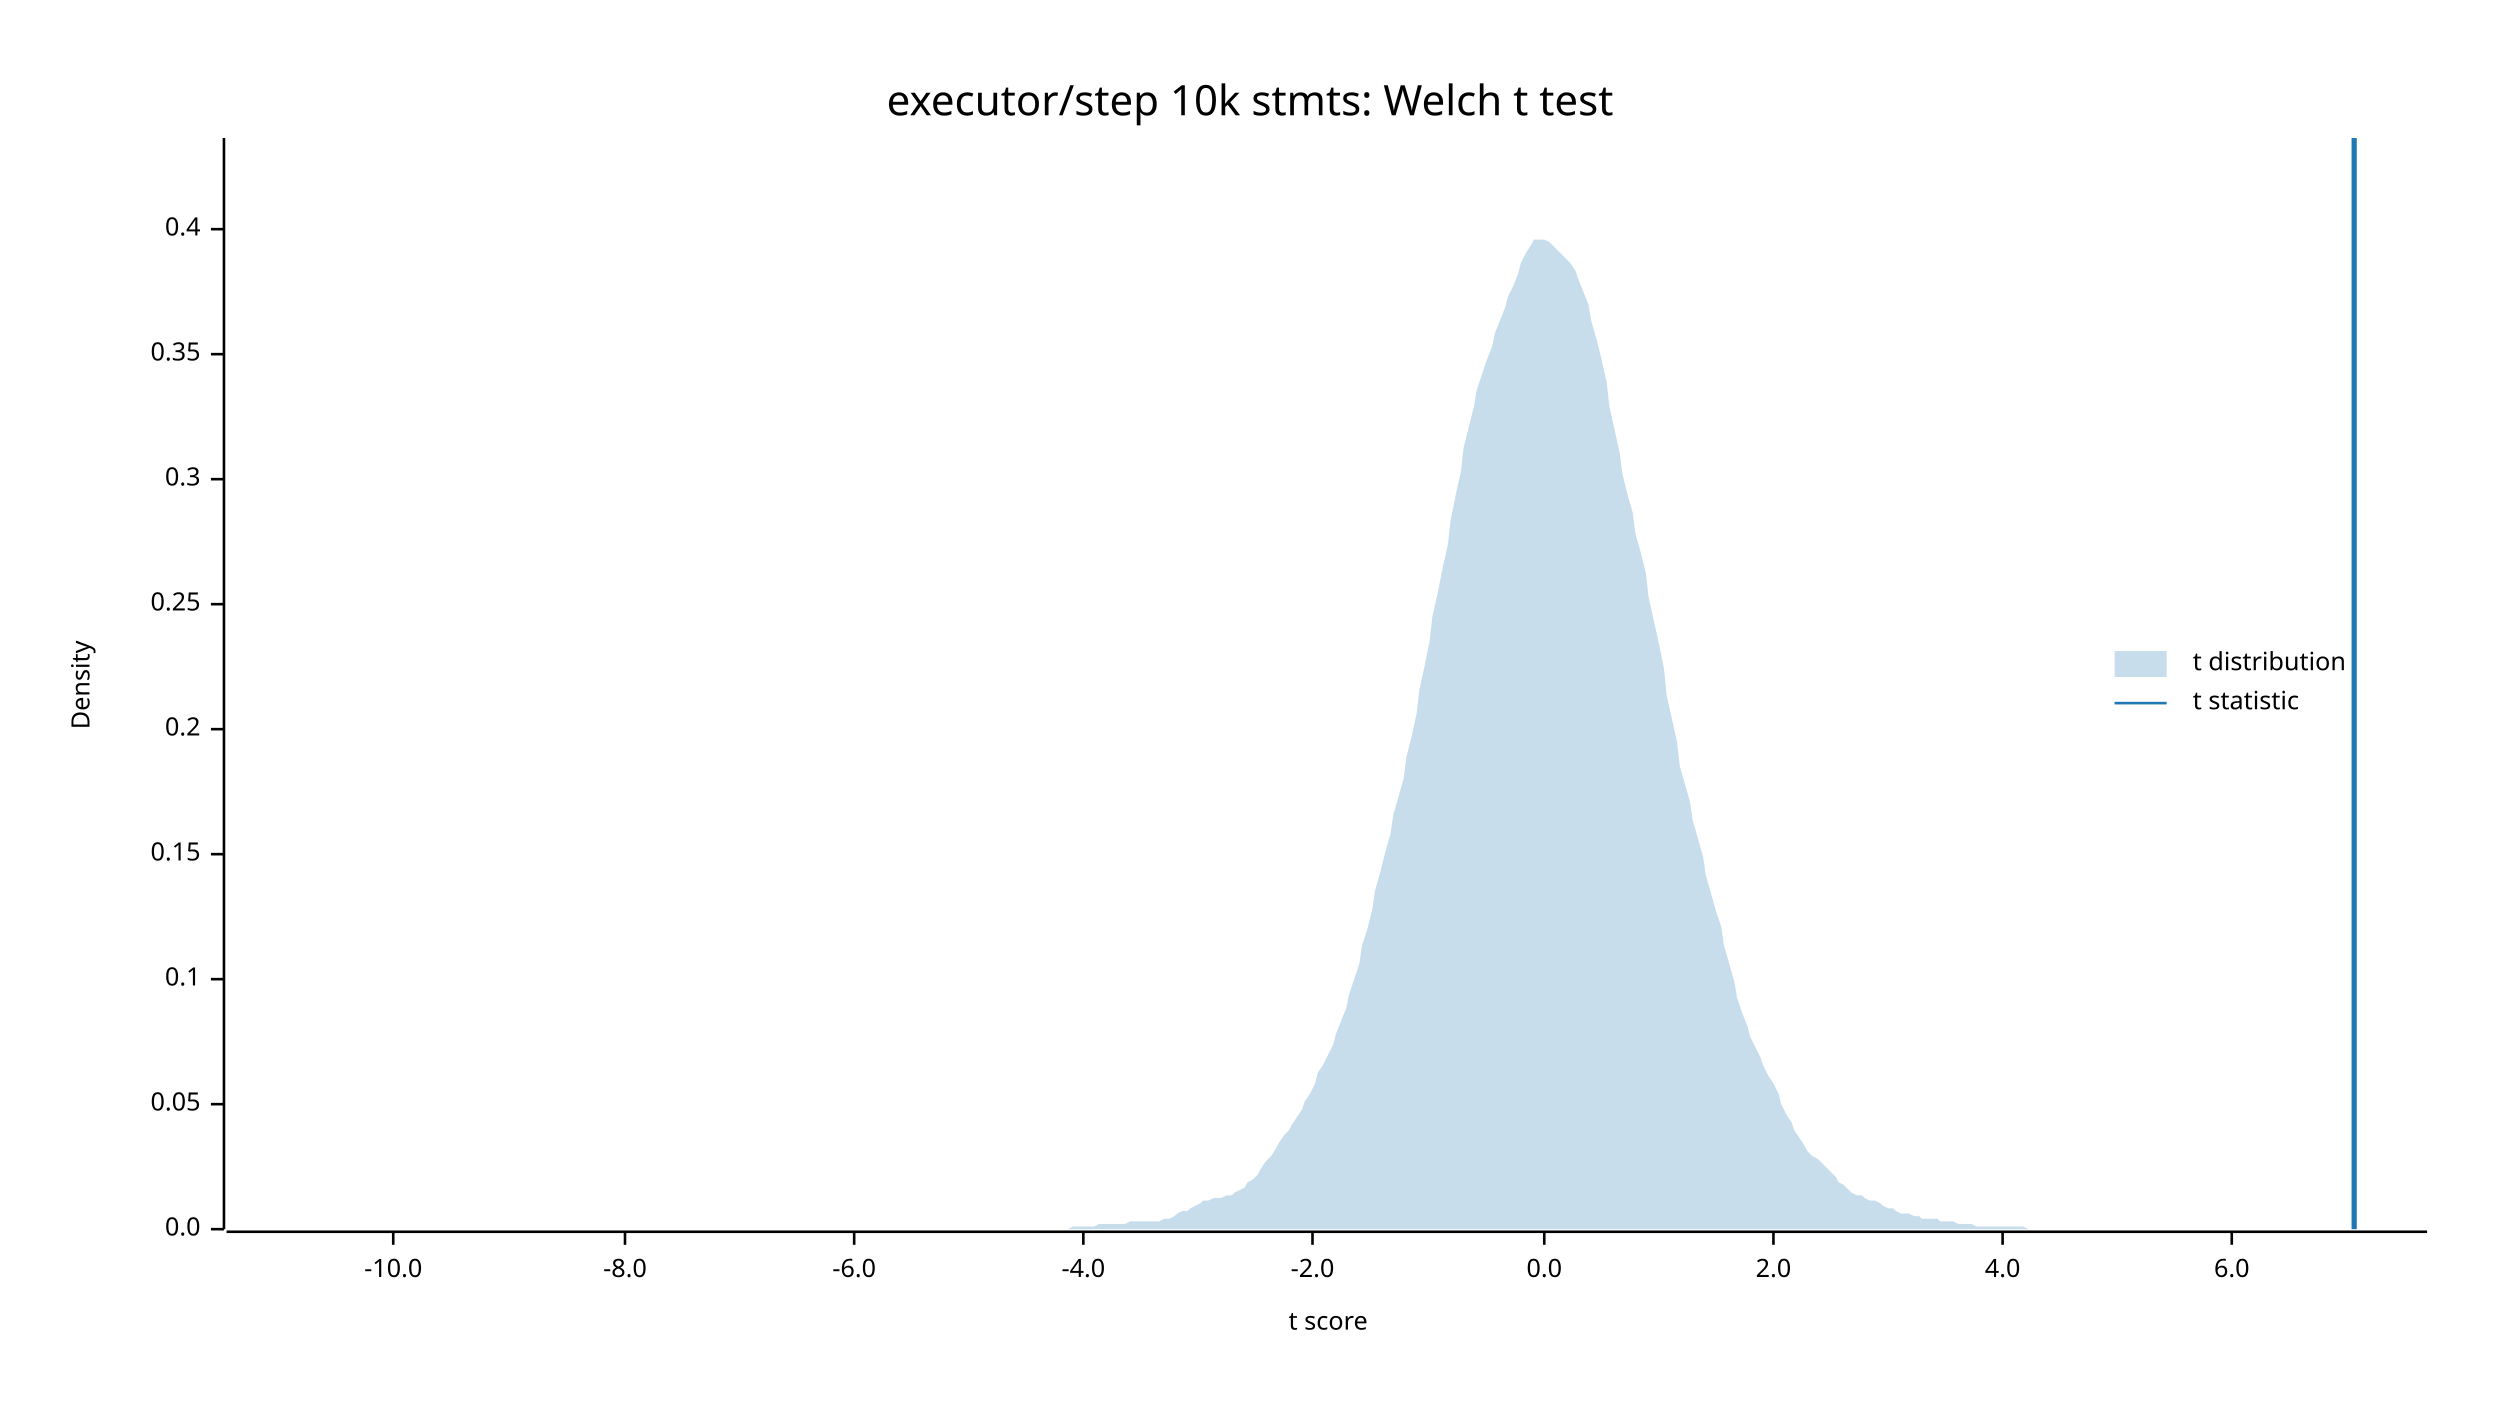
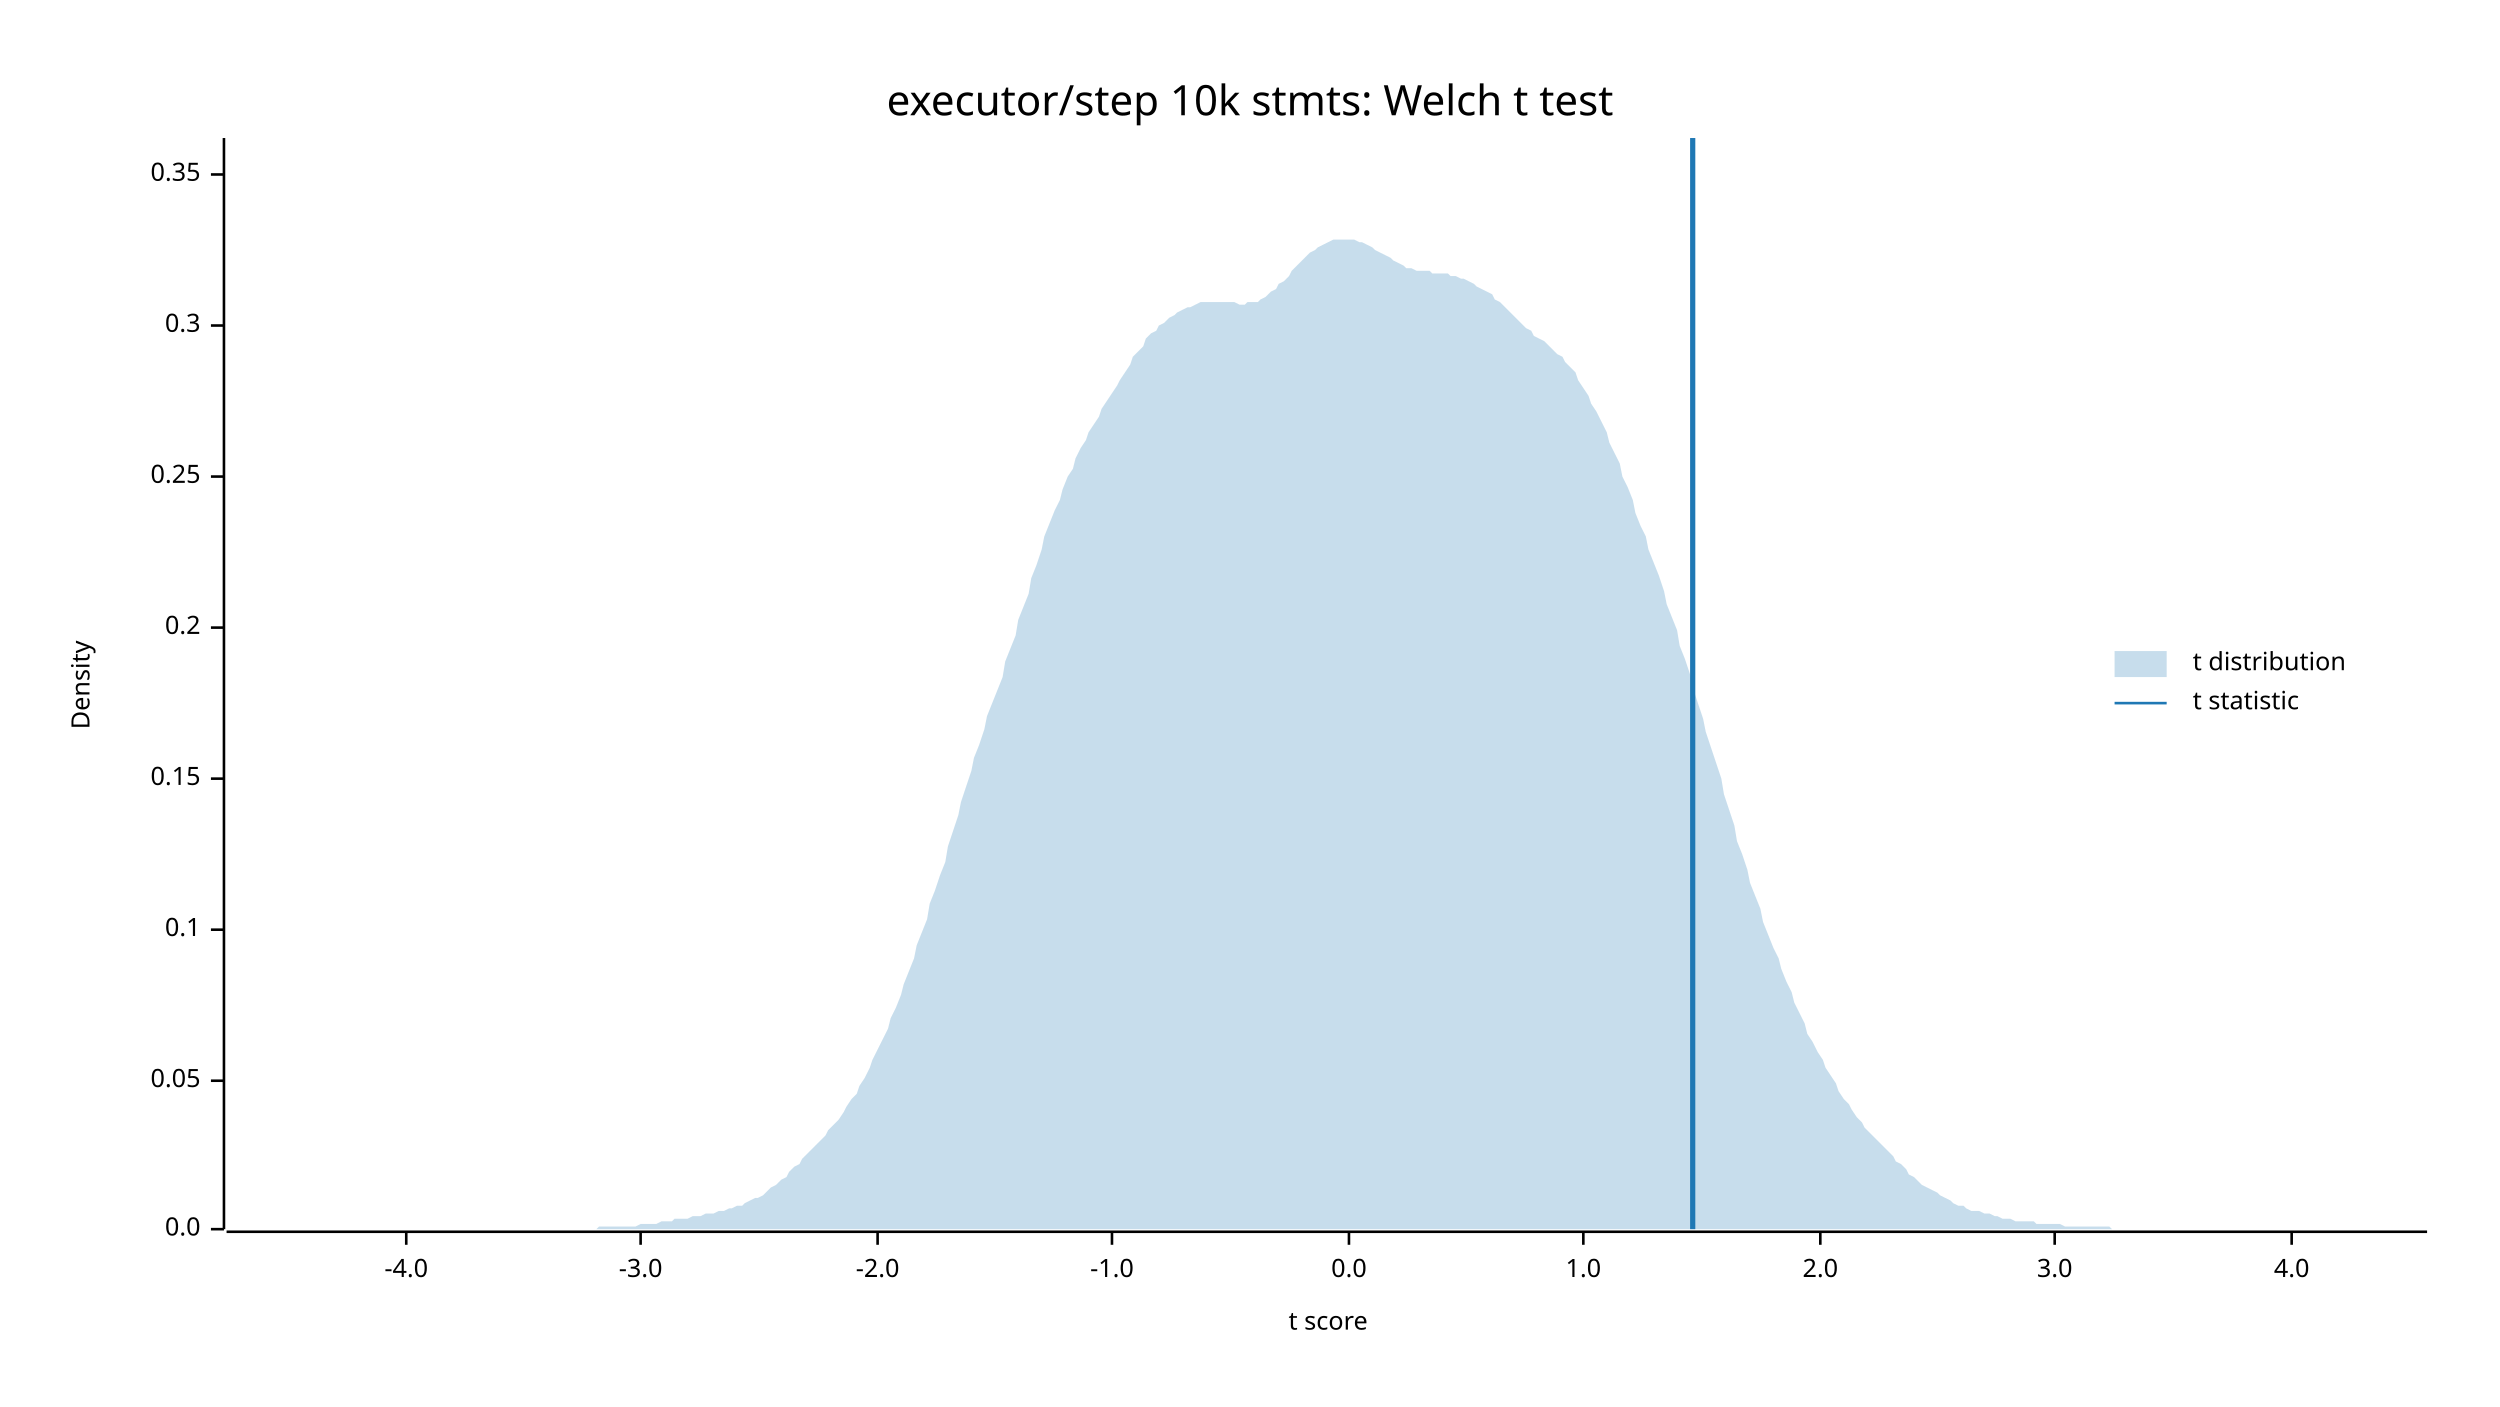
<svg xmlns="http://www.w3.org/2000/svg" width="960" height="540" viewBox="0 0 960 540">
  <text x="480" y="32" dy="0.76em" text-anchor="middle" font-family="sans-serif" font-size="16.129" opacity="1" fill="#000000">
executor/step 10k stmts: Welch t test
</text>
  <text x="27" y="263" dy="0.76em" text-anchor="middle" font-family="sans-serif" font-size="9.677" opacity="1" fill="#000000" transform="rotate(270, 27, 263)">
Density
</text>
  <text x="510" y="513" dy="-0.5ex" text-anchor="middle" font-family="sans-serif" font-size="9.677" opacity="1" fill="#000000">
t score
</text>
  <polyline fill="none" opacity="1" stroke="#000000" stroke-width="1" points="86,53 86,472 " />
  <text x="77" y="472" dy="0.5ex" text-anchor="end" font-family="sans-serif" font-size="9.677" opacity="1" fill="#000000">
0.0
</text>
  <polyline fill="none" opacity="1" stroke="#000000" stroke-width="1" points="81,472 86,472 " />
-   <text x="77" y="424" dy="0.5ex" text-anchor="end" font-family="sans-serif" font-size="9.677" opacity="1" fill="#000000">
+   <text x="77" y="415" dy="0.5ex" text-anchor="end" font-family="sans-serif" font-size="9.677" opacity="1" fill="#000000">
0.05
</text>
-   <polyline fill="none" opacity="1" stroke="#000000" stroke-width="1" points="81,424 86,424 " />
-   <text x="77" y="376" dy="0.5ex" text-anchor="end" font-family="sans-serif" font-size="9.677" opacity="1" fill="#000000">
+   <polyline fill="none" opacity="1" stroke="#000000" stroke-width="1" points="81,415 86,415 " />
+   <text x="77" y="357" dy="0.5ex" text-anchor="end" font-family="sans-serif" font-size="9.677" opacity="1" fill="#000000">
0.1
</text>
-   <polyline fill="none" opacity="1" stroke="#000000" stroke-width="1" points="81,376 86,376 " />
-   <text x="77" y="328" dy="0.5ex" text-anchor="end" font-family="sans-serif" font-size="9.677" opacity="1" fill="#000000">
+   <polyline fill="none" opacity="1" stroke="#000000" stroke-width="1" points="81,357 86,357 " />
+   <text x="77" y="299" dy="0.5ex" text-anchor="end" font-family="sans-serif" font-size="9.677" opacity="1" fill="#000000">
0.15
</text>
-   <polyline fill="none" opacity="1" stroke="#000000" stroke-width="1" points="81,328 86,328 " />
-   <text x="77" y="280" dy="0.5ex" text-anchor="end" font-family="sans-serif" font-size="9.677" opacity="1" fill="#000000">
+   <polyline fill="none" opacity="1" stroke="#000000" stroke-width="1" points="81,299 86,299 " />
+   <text x="77" y="241" dy="0.5ex" text-anchor="end" font-family="sans-serif" font-size="9.677" opacity="1" fill="#000000">
0.2
</text>
-   <polyline fill="none" opacity="1" stroke="#000000" stroke-width="1" points="81,280 86,280 " />
-   <text x="77" y="232" dy="0.5ex" text-anchor="end" font-family="sans-serif" font-size="9.677" opacity="1" fill="#000000">
+   <polyline fill="none" opacity="1" stroke="#000000" stroke-width="1" points="81,241 86,241 " />
+   <text x="77" y="183" dy="0.5ex" text-anchor="end" font-family="sans-serif" font-size="9.677" opacity="1" fill="#000000">
0.25
</text>
-   <polyline fill="none" opacity="1" stroke="#000000" stroke-width="1" points="81,232 86,232 " />
-   <text x="77" y="184" dy="0.5ex" text-anchor="end" font-family="sans-serif" font-size="9.677" opacity="1" fill="#000000">
+   <polyline fill="none" opacity="1" stroke="#000000" stroke-width="1" points="81,183 86,183 " />
+   <text x="77" y="125" dy="0.5ex" text-anchor="end" font-family="sans-serif" font-size="9.677" opacity="1" fill="#000000">
0.3
</text>
-   <polyline fill="none" opacity="1" stroke="#000000" stroke-width="1" points="81,184 86,184 " />
-   <text x="77" y="136" dy="0.5ex" text-anchor="end" font-family="sans-serif" font-size="9.677" opacity="1" fill="#000000">
+   <polyline fill="none" opacity="1" stroke="#000000" stroke-width="1" points="81,125 86,125 " />
+   <text x="77" y="67" dy="0.5ex" text-anchor="end" font-family="sans-serif" font-size="9.677" opacity="1" fill="#000000">
0.35
</text>
-   <polyline fill="none" opacity="1" stroke="#000000" stroke-width="1" points="81,136 86,136 " />
-   <text x="77" y="88" dy="0.5ex" text-anchor="end" font-family="sans-serif" font-size="9.677" opacity="1" fill="#000000">
- 0.4
- </text>
-   <polyline fill="none" opacity="1" stroke="#000000" stroke-width="1" points="81,88 86,88 " />
+   <polyline fill="none" opacity="1" stroke="#000000" stroke-width="1" points="81,67 86,67 " />
  <polyline fill="none" opacity="1" stroke="#000000" stroke-width="1" points="87,473 932,473 " />
-   <text x="151" y="483" dy="0.76em" text-anchor="middle" font-family="sans-serif" font-size="9.677" opacity="1" fill="#000000">
- -10.0
- </text>
-   <polyline fill="none" opacity="1" stroke="#000000" stroke-width="1" points="151,473 151,478 " />
-   <text x="240" y="483" dy="0.76em" text-anchor="middle" font-family="sans-serif" font-size="9.677" opacity="1" fill="#000000">
- -8.0
- </text>
-   <polyline fill="none" opacity="1" stroke="#000000" stroke-width="1" points="240,473 240,478 " />
-   <text x="328" y="483" dy="0.76em" text-anchor="middle" font-family="sans-serif" font-size="9.677" opacity="1" fill="#000000">
- -6.0
- </text>
-   <polyline fill="none" opacity="1" stroke="#000000" stroke-width="1" points="328,473 328,478 " />
-   <text x="416" y="483" dy="0.76em" text-anchor="middle" font-family="sans-serif" font-size="9.677" opacity="1" fill="#000000">
+   <text x="156" y="483" dy="0.76em" text-anchor="middle" font-family="sans-serif" font-size="9.677" opacity="1" fill="#000000">
-4.0
</text>
-   <polyline fill="none" opacity="1" stroke="#000000" stroke-width="1" points="416,473 416,478 " />
-   <text x="504" y="483" dy="0.76em" text-anchor="middle" font-family="sans-serif" font-size="9.677" opacity="1" fill="#000000">
+   <polyline fill="none" opacity="1" stroke="#000000" stroke-width="1" points="156,473 156,478 " />
+   <text x="246" y="483" dy="0.76em" text-anchor="middle" font-family="sans-serif" font-size="9.677" opacity="1" fill="#000000">
+ -3.0
+ </text>
+   <polyline fill="none" opacity="1" stroke="#000000" stroke-width="1" points="246,473 246,478 " />
+   <text x="337" y="483" dy="0.76em" text-anchor="middle" font-family="sans-serif" font-size="9.677" opacity="1" fill="#000000">
-2.0
</text>
-   <polyline fill="none" opacity="1" stroke="#000000" stroke-width="1" points="504,473 504,478 " />
-   <text x="593" y="483" dy="0.76em" text-anchor="middle" font-family="sans-serif" font-size="9.677" opacity="1" fill="#000000">
+   <polyline fill="none" opacity="1" stroke="#000000" stroke-width="1" points="337,473 337,478 " />
+   <text x="427" y="483" dy="0.76em" text-anchor="middle" font-family="sans-serif" font-size="9.677" opacity="1" fill="#000000">
+ -1.0
+ </text>
+   <polyline fill="none" opacity="1" stroke="#000000" stroke-width="1" points="427,473 427,478 " />
+   <text x="518" y="483" dy="0.76em" text-anchor="middle" font-family="sans-serif" font-size="9.677" opacity="1" fill="#000000">
0.0
</text>
-   <polyline fill="none" opacity="1" stroke="#000000" stroke-width="1" points="593,473 593,478 " />
-   <text x="681" y="483" dy="0.76em" text-anchor="middle" font-family="sans-serif" font-size="9.677" opacity="1" fill="#000000">
+   <polyline fill="none" opacity="1" stroke="#000000" stroke-width="1" points="518,473 518,478 " />
+   <text x="608" y="483" dy="0.76em" text-anchor="middle" font-family="sans-serif" font-size="9.677" opacity="1" fill="#000000">
+ 1.0
+ </text>
+   <polyline fill="none" opacity="1" stroke="#000000" stroke-width="1" points="608,473 608,478 " />
+   <text x="699" y="483" dy="0.76em" text-anchor="middle" font-family="sans-serif" font-size="9.677" opacity="1" fill="#000000">
2.0
</text>
-   <polyline fill="none" opacity="1" stroke="#000000" stroke-width="1" points="681,473 681,478 " />
-   <text x="769" y="483" dy="0.76em" text-anchor="middle" font-family="sans-serif" font-size="9.677" opacity="1" fill="#000000">
+   <polyline fill="none" opacity="1" stroke="#000000" stroke-width="1" points="699,473 699,478 " />
+   <text x="789" y="483" dy="0.76em" text-anchor="middle" font-family="sans-serif" font-size="9.677" opacity="1" fill="#000000">
+ 3.0
+ </text>
+   <polyline fill="none" opacity="1" stroke="#000000" stroke-width="1" points="789,473 789,478 " />
+   <text x="880" y="483" dy="0.76em" text-anchor="middle" font-family="sans-serif" font-size="9.677" opacity="1" fill="#000000">
4.0
</text>
-   <polyline fill="none" opacity="1" stroke="#000000" stroke-width="1" points="769,473 769,478 " />
-   <text x="857" y="483" dy="0.76em" text-anchor="middle" font-family="sans-serif" font-size="9.677" opacity="1" fill="#000000">
- 6.0
- </text>
-   <polyline fill="none" opacity="1" stroke="#000000" stroke-width="1" points="857,473 857,478 " />
-   <polygon opacity="0.25" fill="#1F78B4" points="87,472 88,472 90,472 92,472 93,472 95,472 97,472 98,472 100,472 102,472 103,472 105,472 107,472 109,472 110,472 112,472 114,472 115,472 117,472 119,472 120,472 122,472 124,472 125,472 127,472 129,472 131,472 132,472 134,472 136,472 137,472 139,472 141,472 142,472 144,472 146,472 147,472 149,472 151,472 153,472 154,472 156,472 158,472 159,472 161,472 163,472 164,472 166,472 168,472 169,472 171,472 173,472 175,472 176,472 178,472 180,472 181,472 183,472 185,472 186,472 188,472 190,472 191,472 193,472 195,472 197,472 198,472 200,472 202,472 203,472 205,472 207,472 208,472 210,472 212,472 214,472 215,472 217,472 219,472 220,472 222,472 224,472 225,472 227,472 229,472 230,472 232,472 234,472 236,472 237,472 239,472 241,472 242,472 244,472 246,472 247,472 249,472 251,472 252,472 254,472 256,472 258,472 259,472 261,472 263,472 264,472 266,472 268,472 269,472 271,472 273,472 274,472 276,472 278,472 280,472 281,472 283,472 285,472 286,472 288,472 290,472 291,472 293,472 295,472 296,472 298,472 300,472 302,472 303,472 305,472 307,472 308,472 310,472 312,472 313,472 315,472 317,472 318,472 320,472 322,472 324,472 325,472 327,472 329,472 330,472 332,472 334,472 335,472 337,472 339,472 341,472 342,472 344,472 346,472 347,472 349,472 351,472 352,472 354,472 356,472 357,472 359,472 361,472 363,472 364,472 366,472 368,472 369,472 371,472 373,472 374,472 376,472 378,472 379,472 381,472 383,472 385,472 386,472 388,472 390,472 391,472 393,472 395,472 396,472 398,472 400,472 401,472 403,472 405,472 407,472 408,472 410,472 412,471 413,471 415,471 417,471 418,471 420,471 422,470 423,470 425,470 427,470 429,470 430,470 432,470 434,469 435,469 437,469 439,469 440,469 442,469 444,469 445,469 447,468 449,468 451,467 452,466 454,465 456,465 457,464 459,463 461,462 462,461 464,461 466,460 468,460 469,460 471,459 473,459 474,458 476,457 478,456 479,454 481,453 483,451 484,449 486,446 488,444 490,441 491,439 493,436 495,434 496,432 498,429 500,426 501,423 503,420 505,416 506,412 508,409 510,405 512,401 513,397 515,392 517,387 518,382 520,376 522,370 523,363 525,357 527,349 528,342 530,335 532,327 534,320 535,313 537,306 539,299 540,291 542,283 544,274 545,265 547,256 549,246 550,237 552,228 554,218 556,209 557,200 559,190 561,181 562,172 564,164 566,156 567,150 569,144 571,138 573,133 574,128 576,123 578,118 579,114 581,110 583,105 584,101 586,97 588,94 589,92 591,92 593,92 595,93 596,94 598,96 600,98 601,99 603,101 605,104 606,107 608,112 610,117 611,123 613,130 615,138 617,147 618,156 620,165 622,174 623,182 625,190 627,197 628,205 630,212 632,220 633,229 635,238 637,247 639,257 640,267 642,276 644,285 645,294 647,301 649,308 650,315 652,322 654,329 655,336 657,343 659,350 661,356 662,363 664,370 666,377 667,383 669,389 671,394 672,398 674,402 676,406 677,409 679,413 681,416 683,420 684,424 686,428 688,431 689,434 691,437 693,440 694,442 696,444 698,445 700,447 701,448 703,450 705,452 706,454 708,455 710,457 711,458 713,459 715,459 716,460 718,461 720,461 722,462 723,463 725,464 727,464 728,465 730,466 732,466 733,466 735,467 737,467 738,468 740,468 742,468 744,468 745,469 747,469 749,469 750,469 752,470 754,470 755,470 757,470 759,471 760,471 762,471 764,471 766,471 767,471 769,471 771,471 772,471 774,471 776,471 777,471 779,472 781,472 782,472 784,472 786,472 788,472 789,472 791,472 793,472 794,472 796,472 798,472 799,472 801,472 803,472 804,472 806,472 808,472 810,472 811,472 813,472 815,472 816,472 818,472 820,472 821,472 823,472 825,472 827,472 828,472 830,472 832,472 833,472 835,472 837,472 838,472 840,472 842,472 843,472 845,472 847,472 849,472 850,472 852,472 854,472 855,472 857,472 859,472 860,472 862,472 864,472 865,472 867,472 869,472 871,472 872,472 874,472 876,472 877,472 879,472 881,472 882,472 884,472 886,472 887,472 889,472 891,472 893,472 894,472 896,472 898,472 899,472 901,472 903,472 904,472 906,472 908,472 909,472 911,472 913,472 915,472 916,472 918,472 920,472 921,472 923,472 925,472 926,472 928,472 930,472 932,472 932,472 87,472 " />
-   <polyline fill="none" opacity="1" stroke="#1F78B4" stroke-width="2" points="904,472 904,53 " />
+   <polyline fill="none" opacity="1" stroke="#000000" stroke-width="1" points="880,473 880,478 " />
+   <polygon opacity="0.25" fill="#1F78B4" points="87,472 88,472 90,472 92,472 93,472 95,472 97,472 98,472 100,472 102,472 103,472 105,472 107,472 109,472 110,472 112,472 114,472 115,472 117,472 119,472 120,472 122,472 124,472 125,472 127,472 129,472 131,472 132,472 134,472 136,472 137,472 139,472 141,472 142,472 144,472 146,472 147,472 149,472 151,472 153,472 154,472 156,472 158,472 159,472 161,472 163,472 164,472 166,472 168,472 169,472 171,472 173,472 175,472 176,472 178,472 180,472 181,472 183,472 185,472 186,472 188,472 190,472 191,472 193,472 195,472 197,472 198,472 200,472 202,472 203,472 205,472 207,472 208,472 210,472 212,472 214,472 215,472 217,472 219,472 220,472 222,472 224,472 225,472 227,472 229,472 230,471 232,471 234,471 236,471 237,471 239,471 241,471 242,471 244,471 246,470 247,470 249,470 251,470 252,470 254,469 256,469 258,469 259,468 261,468 263,468 264,468 266,467 268,467 269,467 271,466 273,466 274,466 276,465 278,465 280,464 281,464 283,463 285,463 286,462 288,461 290,460 291,460 293,459 295,457 296,456 298,455 300,453 302,452 303,450 305,448 307,447 308,445 310,443 312,441 313,440 315,438 317,436 318,434 320,432 322,430 324,427 325,425 327,422 329,420 330,417 332,414 334,410 335,407 337,403 339,399 341,395 342,391 344,387 346,382 347,378 349,373 351,368 352,363 354,358 356,353 357,347 359,342 361,336 363,331 364,325 366,319 368,313 369,308 371,302 373,296 374,291 376,286 378,280 379,275 381,270 383,265 385,260 386,254 388,249 390,244 391,238 393,233 395,228 396,222 398,217 400,211 401,206 403,201 405,196 407,192 408,188 410,183 412,180 413,176 415,172 417,169 418,166 420,163 422,160 423,157 425,154 427,151 429,148 430,146 432,143 434,140 435,137 437,135 439,133 440,130 442,128 444,127 445,125 447,124 449,122 451,121 452,120 454,119 456,118 457,118 459,117 461,116 462,116 464,116 466,116 468,116 469,116 471,116 473,116 474,116 476,117 478,117 479,116 481,116 483,116 484,115 486,114 488,112 490,111 491,109 493,108 495,106 496,104 498,102 500,100 501,99 503,97 505,96 506,95 508,94 510,93 512,92 513,92 515,92 517,92 518,92 520,92 522,93 523,93 525,94 527,95 528,96 530,97 532,98 534,99 535,100 537,101 539,102 540,103 542,103 544,104 545,104 547,104 549,104 550,105 552,105 554,105 556,105 557,106 559,106 561,107 562,107 564,108 566,109 567,110 569,111 571,112 573,113 574,115 576,116 578,118 579,119 581,121 583,123 584,124 586,126 588,127 589,129 591,130 593,131 595,133 596,134 598,136 600,137 601,139 603,141 605,143 606,146 608,149 610,152 611,155 613,158 615,162 617,166 618,170 620,174 622,178 623,183 625,187 627,192 628,197 630,202 632,206 633,211 635,216 637,221 639,227 640,232 642,237 644,242 645,248 647,253 649,259 650,264 652,270 654,276 655,281 657,287 659,293 661,299 662,305 664,311 666,317 667,323 669,328 671,334 672,339 674,344 676,349 677,354 679,359 681,364 683,368 684,372 686,377 688,381 689,385 691,389 693,393 694,397 696,400 698,404 700,407 701,410 703,413 705,416 706,419 708,422 710,424 711,426 713,429 715,431 716,433 718,435 720,437 722,439 723,440 725,442 727,444 728,446 730,447 732,449 733,451 735,452 737,454 738,455 740,456 742,457 744,458 745,459 747,460 749,461 750,462 752,463 754,463 755,464 757,465 759,465 760,465 762,466 764,466 766,467 767,467 769,468 771,468 772,468 774,469 776,469 777,469 779,469 781,469 782,470 784,470 786,470 788,470 789,470 791,470 793,471 794,471 796,471 798,471 799,471 801,471 803,471 804,471 806,471 808,471 810,471 811,472 813,472 815,472 816,472 818,472 820,472 821,472 823,472 825,472 827,472 828,472 830,472 832,472 833,472 835,472 837,472 838,472 840,472 842,472 843,472 845,472 847,472 849,472 850,472 852,472 854,472 855,472 857,472 859,472 860,472 862,472 864,472 865,472 867,472 869,472 871,472 872,472 874,472 876,472 877,472 879,472 881,472 882,472 884,472 886,472 887,472 889,472 891,472 893,472 894,472 896,472 898,472 899,472 901,472 903,472 904,472 906,472 908,472 909,472 911,472 913,472 915,472 916,472 918,472 920,472 921,472 923,472 925,472 926,472 928,472 930,472 932,472 932,472 87,472 " />
+   <polyline fill="none" opacity="1" stroke="#1F78B4" stroke-width="2" points="650,472 650,53 " />
  <text x="842" y="250" dy="0.76em" text-anchor="start" font-family="sans-serif" font-size="9.677" opacity="1" fill="#000000">
t distribution
</text>
  <text x="842" y="265" dy="0.76em" text-anchor="start" font-family="sans-serif" font-size="9.677" opacity="1" fill="#000000">
t statistic
</text>
  <rect x="812" y="250" width="20" height="10" opacity="0.25" fill="#1F78B4" stroke="none" />
  <polyline fill="none" opacity="1" stroke="#1F78B4" stroke-width="1" points="812,270 832,270 " />
</svg>
